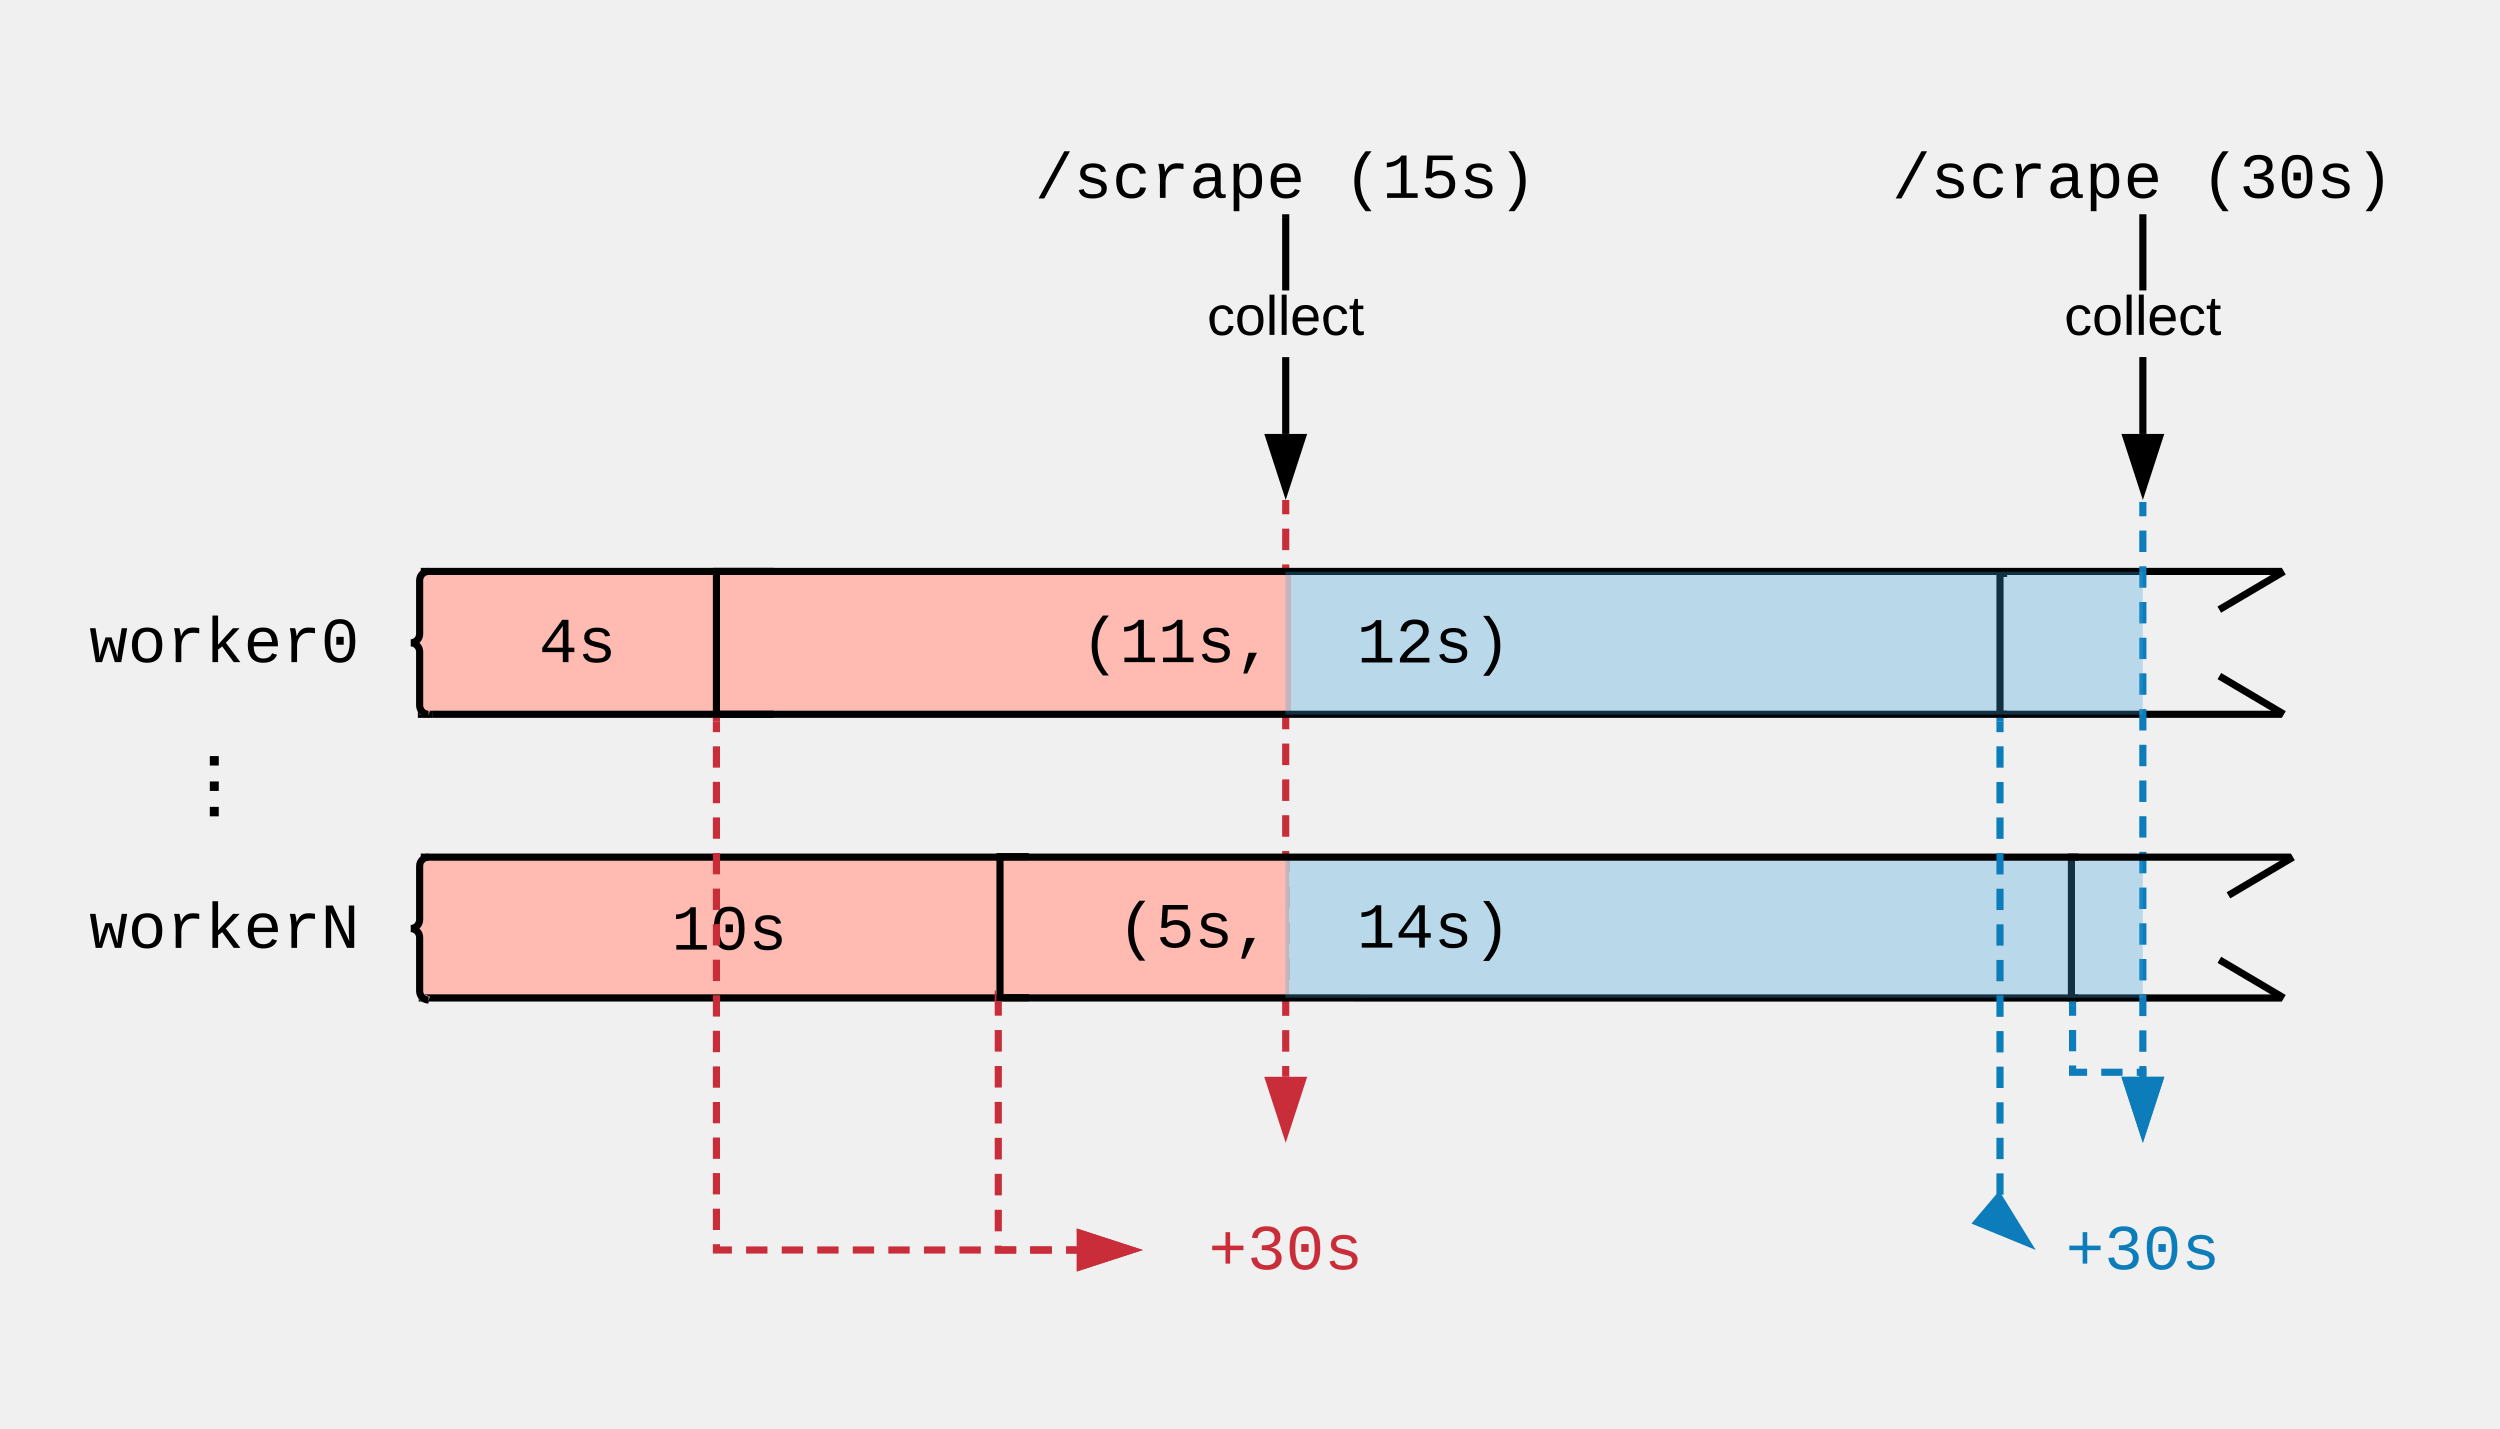
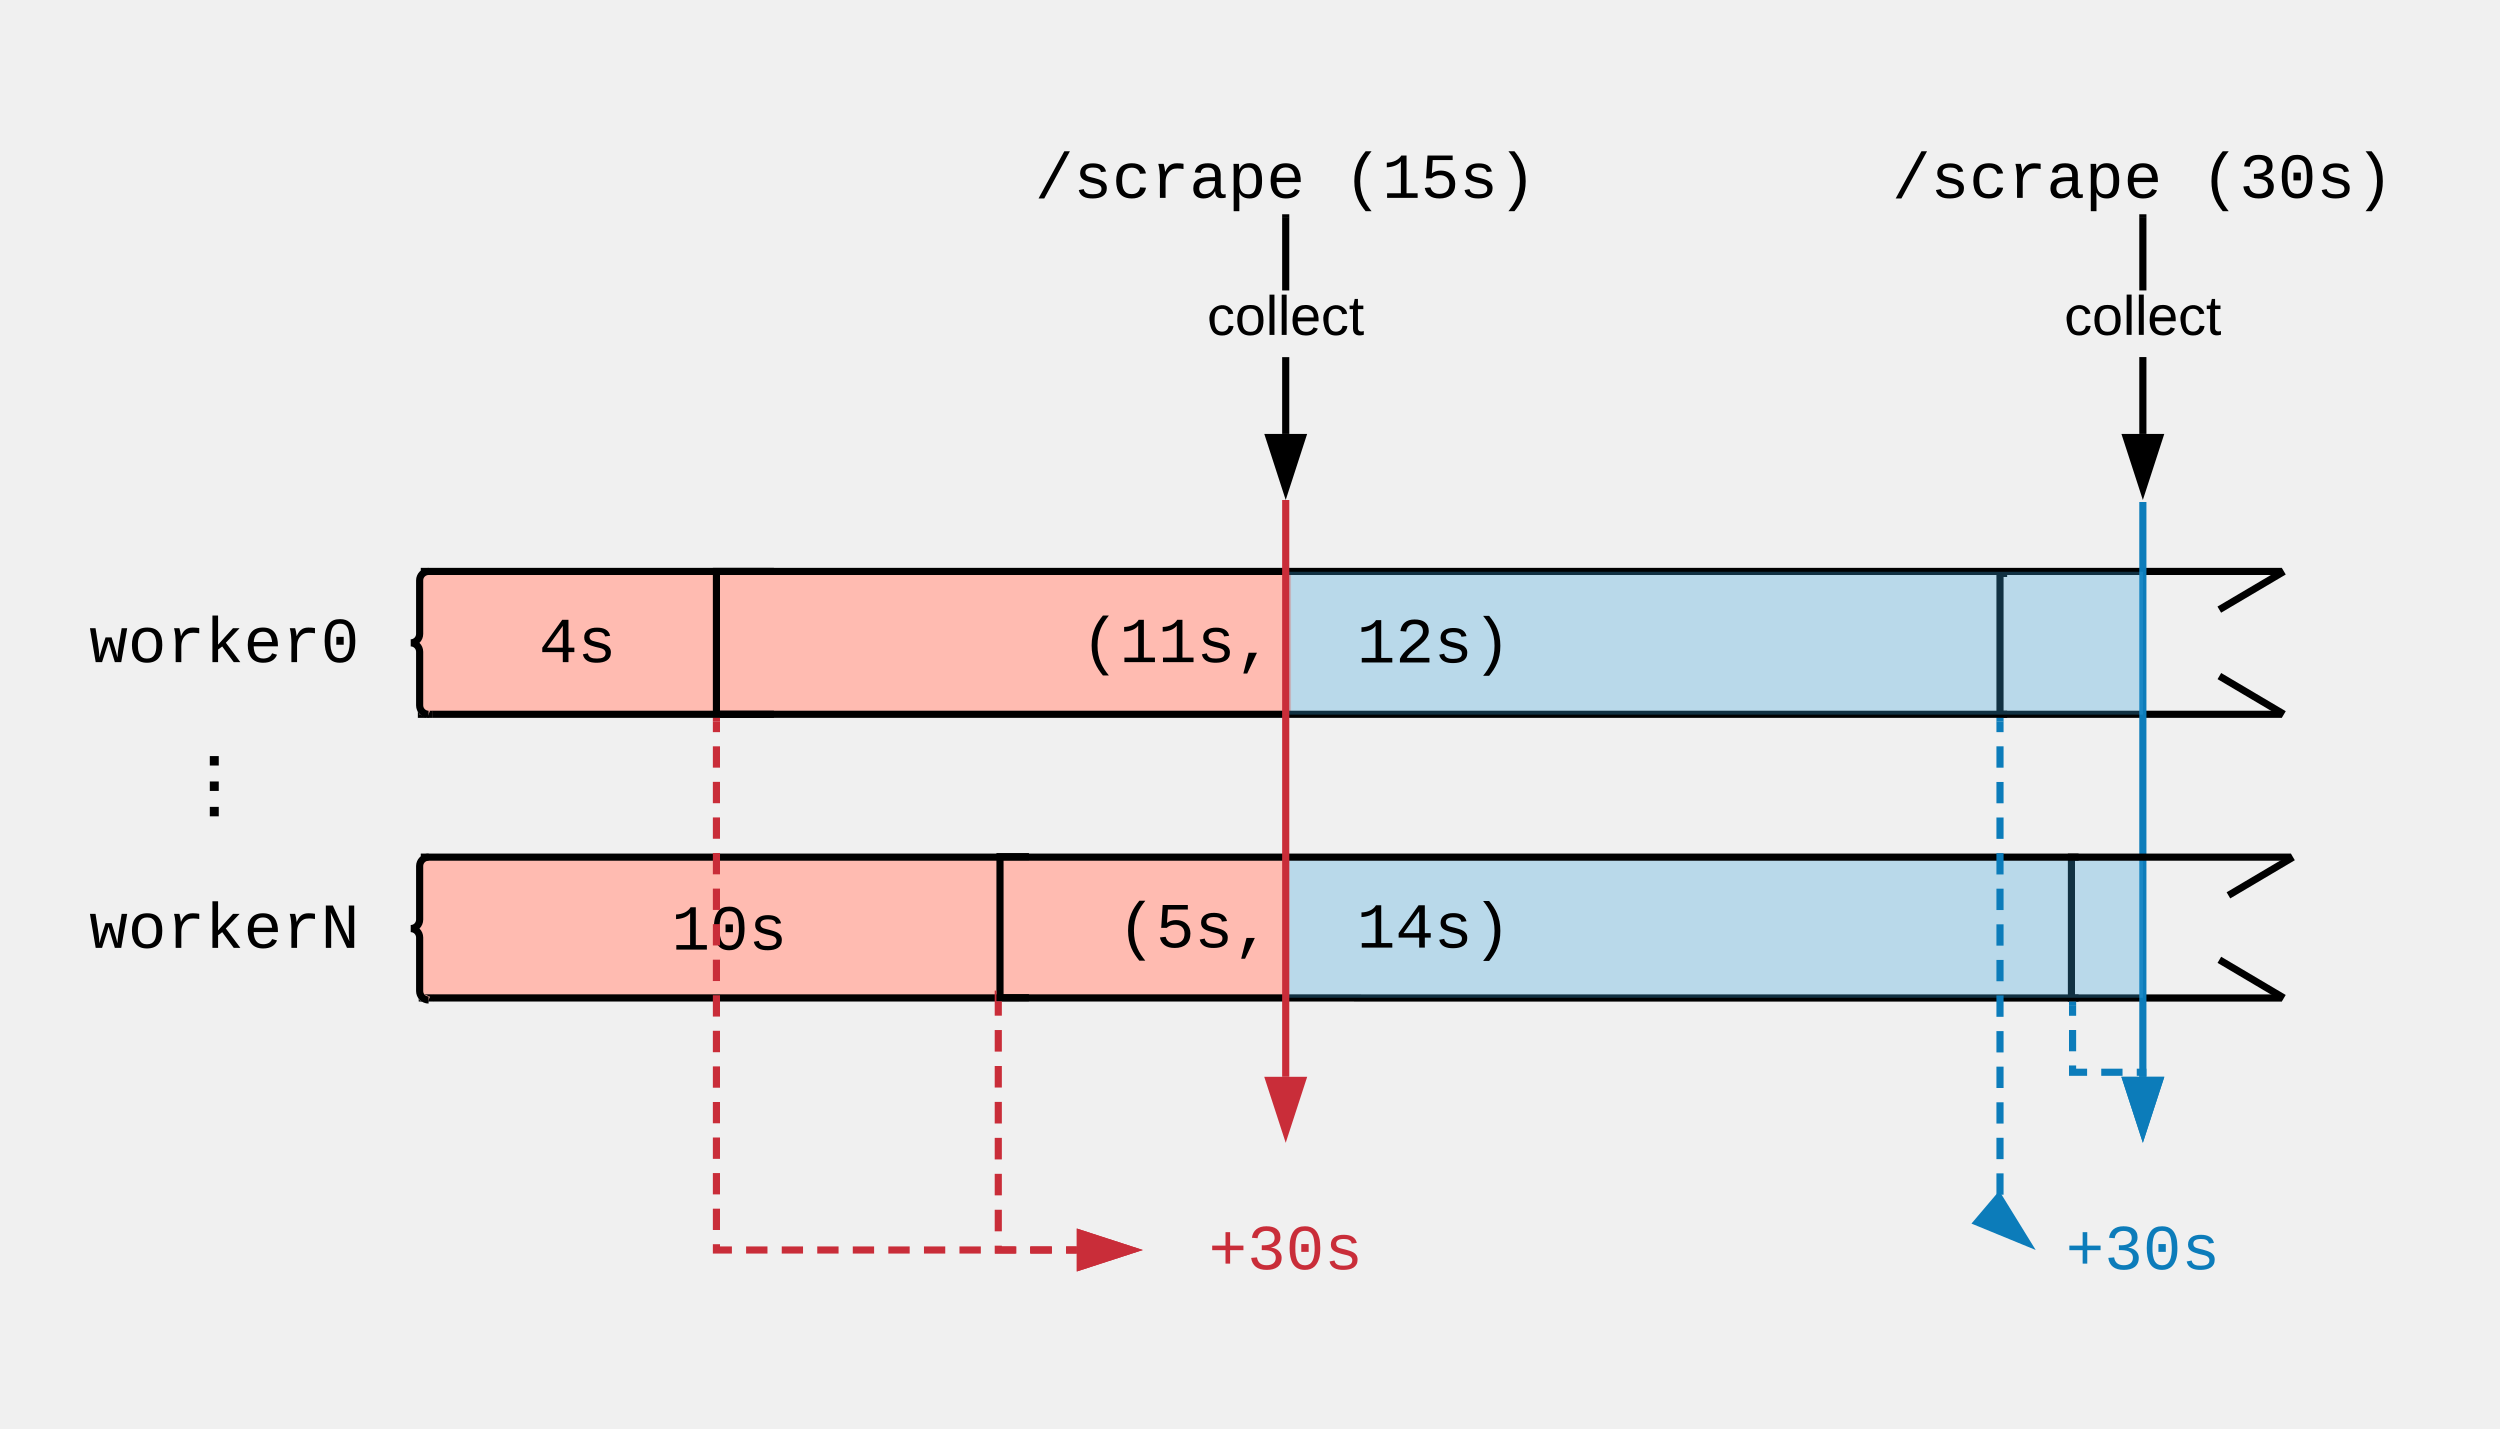
<svg xmlns="http://www.w3.org/2000/svg" xmlns:ns1="lucid" xmlns:xlink="http://www.w3.org/1999/xlink" width="700" height="400">
  <g transform="translate(-40 -60)" ns1:page-tab-id="mUidixU9peOd">
-     <path d="M400 201v160.5" fill="none" />
-     <path d="M400 201v3m0 4.02v6.02m0 4v6.03m0 4v6.03m0 4.02v6m0 4.03v6m0 4.03v6.02m0 4v6.03m0 4v6.03m0 4v6.03m0 4v6.02m0 4v6.03m0 4v6.03m0 4.02v6m0 4.03v6.02m0 4v6.03m0 4v3.02M400 201.03V200" stroke="#c92d39" stroke-width="2" fill="none" />
-     <path d="M400 376.76l-4.64-14.26h9.28z" stroke="#c92d39" stroke-width="2" fill="#c92d39" />
    <path d="M157.54 300H320v40H157.54z" fill="#ffbbb1" />
    <path d="M173.8 300h-16.26v40h16.25" stroke="#000" stroke-opacity="0" stroke-width="2" fill="none" />
    <use xlink:href="#a" transform="matrix(1,0,0,1,172.6953,305) translate(55.29736 20.89648)" />
    <path d="M157.54 220h83.07v40h-83.06z" fill="#ffbbb1" />
    <path d="M165.85 220h-8.3v40h8.3" stroke="#000" stroke-opacity="0" stroke-width="2" fill="none" />
    <use xlink:href="#b" transform="matrix(1,0,0,1,167.7332,225) translate(23.19824 20.39648)" />
    <path d="M240.6 220h160.9v40H240.6z" fill="#ffbbb1" />
    <path d="M256.7 220h-16.1v40h16.1" stroke="#000" stroke-width="2" fill="none" />
    <use xlink:href="#c" transform="matrix(1,0,0,1,255.661,225) translate(86.99121 20.39648)" />
    <path d="M60 220h100v40H60z" fill="none" />
    <path d="M160 260c-1.38 0-2.5-1.12-2.5-2.5v-15c0-1.38-1.12-2.5-2.5-2.5 1.38 0 2.5-1.12 2.5-2.5v-15c0-1.38 1.12-2.5 2.5-2.5" stroke="#000" stroke-width="2" fill="none" />
    <use xlink:href="#d" transform="matrix(1,0,0,1,65,225) translate(0 20.39648)" />
    <path d="M401 181.5h-2V160h2zm0-40.17h-2V121h2z" />
    <path d="M401 121.03h-2V120h2zM400 196.76l-4.64-14.26h9.28z" />
    <path d="M400 200l-6-18.5h12zm-3.26-16.5l3.26 10.03 3.26-10.03z" />
    <use xlink:href="#e" transform="matrix(1,0,0,1,378.0062,141.3307) translate(0 12.44444)" />
    <path d="M60 300h100v40H60z" fill="none" />
    <path d="M160 340c-1.38 0-2.5-1.12-2.5-2.5v-15c0-1.38-1.12-2.5-2.5-2.5 1.38 0 2.5-1.12 2.5-2.5v-15c0-1.38 1.12-2.5 2.5-2.5" stroke="#000" stroke-width="2" fill="none" />
    <use xlink:href="#f" transform="matrix(1,0,0,1,65,305) translate(0 20.39648)" />
    <path d="M157.82 220h521.13" stroke="#000" stroke-width="2" fill="none" />
    <path />
    <path d="M661.4 230.7l18.1-10.7" stroke="#000" stroke-width="2" fill="none" />
    <path d="M320 299.86h80.97v39.5H320z" fill="#ffbbb1" />
    <path d="M328.1 299.86H320v39.5h8.1" stroke="#000" stroke-width="2" fill="none" />
    <use xlink:href="#g" transform="matrix(1,0,0,1,330.0605,304.8612) translate(22.79297 20.39648)" />
    <path d="M161 260h517.95" stroke="#000" stroke-width="2" fill="none" />
    <path d="M161.03 261H157v-2h.04l.43 1.03 2.15.9.76-1.85-.18-.08h.83z" />
    <path d="M661.42 249.3L679.5 260M161.24 339.42h258.88v.02h258.83" stroke="#000" stroke-width="2" fill="none" />
    <path d="M157.47 340.03l.93.4h-1.16v-.94zm3.8.4h-1.44l.55-1.35-1.38-.58-.04-.08h2.3z" />
    <path d="M661.42 328.75l18.07 10.7" stroke="#000" stroke-width="2" fill="none" />
    <path d="M320 80h160v60H320z" stroke="#000" stroke-opacity="0" stroke-width="2" fill="#fff" fill-opacity="0" />
    <use xlink:href="#h" transform="matrix(1,0,0,1,325,85) translate(4.788574 30.39648)" />
    <use xlink:href="#i" transform="matrix(1,0,0,1,325,85) translate(91.20264 30.39648)" />
    <path d="M641 181.5h-2v-21.52h2zm0-40.18h-2V121h2z" />
    <path d="M641 121.03h-2V120h2zM640 196.76l-4.64-14.26h9.28z" />
    <path d="M640 200l-6-18.5h12zm-3.26-16.5l3.26 10.03 3.26-10.03z" />
    <use xlink:href="#e" transform="matrix(1,0,0,1,618.0062,141.3163) translate(0 12.44444)" />
-     <path d="M640 201.56V361.5" fill="none" />
-     <path d="M640 201.56v3m0 4v6m0 4v6m0 4v6m0 4v5.98m0 4v6m0 4v6m0 4v6m0 4v6m0 4v5.98m0 4v6m0 4v6m0 4v6m0 4v6m0 4v5.98m0 4v6m0 4v3M640 201.6v-1.04" stroke="#0c7cba" stroke-width="2" fill="none" />
+     <path d="M640 201.56V361.5M640 201.6v-1.04" stroke="#0c7cba" stroke-width="2" fill="none" />
    <path d="M640 376.76l-4.64-14.26h9.28z" stroke="#0c7cba" stroke-width="2" fill="#0c7cba" />
    <path d="M80 248.63h40v54.8H80z" stroke="#000" stroke-opacity="0" stroke-width="2" fill="#fff" fill-opacity="0" />
    <use xlink:href="#j" transform="matrix(1,0,0,1,80,248.631) translate(14.6658 25.71875)" />
    <use xlink:href="#j" transform="matrix(1,0,0,1,80,248.631) translate(14.6658 32.82986)" />
    <use xlink:href="#k" transform="matrix(1,0,0,1,80,248.631) translate(14.6658 39.94097)" />
    <path d="M360 380h80v60h-80z" stroke="#000" stroke-opacity="0" stroke-width="2" fill="#fff" fill-opacity="0" />
    <use xlink:href="#l" transform="matrix(1,0,0,1,365,385) translate(13.39648 30.39648)" />
    <path d="M610 380h60v60h-60z" stroke="#000" stroke-opacity="0" stroke-width="2" fill="#fff" fill-opacity="0" />
    <use xlink:href="#m" transform="matrix(1,0,0,1,615,385) translate(3.396484 30.39648)" />
    <path d="M620 300h20v39.44h-20z" fill-opacity="0" />
    <path d="M622 300h-2v39.44h2" stroke="#000" stroke-width="2" fill="none" />
    <path d="M600 220.56h20V260h-20z" fill-opacity="0" />
    <path d="M602 220.56h-2V260h2" stroke="#000" stroke-width="2" fill="none" />
    <path d="M560 80h160v60H560z" stroke="#000" stroke-opacity="0" stroke-width="2" fill="#fff" fill-opacity="0" />
    <use xlink:href="#h" transform="matrix(1,0,0,1,565,85) translate(4.788574 30.39648)" />
    <use xlink:href="#n" transform="matrix(1,0,0,1,565,85) translate(91.20264 30.39648)" />
    <path d="M399.9 220.1H640v40H399.9z" fill="#3aa6dd" fill-opacity=".3" />
    <path d="M423.92 220.1h-24v40h24" stroke="#000" stroke-opacity="0" stroke-width="2" fill="none" />
    <use xlink:href="#o" transform="matrix(1,0,0,1,419.9128,225.0931) translate(0 20.39648)" />
    <path d="M399.9 299.93H640v39.44H399.9z" fill="#3aa6dd" fill-opacity=".3" />
    <path d="M423.92 299.93h-24v39.44h24" stroke="#000" stroke-opacity="0" stroke-width="2" fill="none" />
    <use xlink:href="#p" transform="matrix(1,0,0,1,419.9128,304.9301) translate(0 20.39648)" />
    <path d="M157.82 300H681.5" stroke="#000" stroke-width="2" fill="none" />
    <path />
    <path d="M663.96 310.7l18.08-10.7" stroke="#000" stroke-width="2" fill="none" />
    <path d="M240.6 262v148h100.9" fill="none" />
    <path d="M240.6 262v3m0 3.97v5.97m0 3.98v5.98m0 3.98v5.97m0 4v5.96m0 4v5.97m0 3.98v5.97m0 3.98v5.98m0 3.98v5.97m0 3.98v6m0 3.97v5.97m0 4v5.96m0 3.98v5.98m0 3.98v5.97m0 4v5.97m0 3.98V410h4.33m3.98 0h5.98m4 0h5.96m3.98 0h5.97m3.98 0h5.97m3.98 0h5.98m4 0h5.96m3.98 0h5.98m3.98 0h5.97m4 0h5.96m3.98 0h3" stroke="#c92d39" stroke-width="2" fill="none" />
    <path d="M241.6 262.03h-2V261h2z" fill="#c92d39" />
    <path d="M356.76 410l-14.26 4.64v-9.28z" stroke="#c92d39" stroke-width="2" fill="#c92d39" />
    <path d="M319.52 341.37V410h21.98" fill="none" />
    <path d="M319.52 341.37v3.02m0 4.02v6.04m0 4.03v6.03m0 4.02v6.05m0 4.02v6.04m0 4.03v6.03m0 4.03v6.04m0 4.02V410h4.86m4.03 0h6.05m4.03 0h3.02" stroke="#c92d39" stroke-width="2" fill="none" />
    <path d="M319 340.37h1.52v1.03h-2v-4.03h.48z" fill="#c92d39" />
    <path d="M356.76 410l-14.26 4.64v-9.28z" stroke="#c92d39" stroke-width="2" fill="#c92d39" />
    <path d="M600 262v139.5" fill="none" />
    <path d="M600 262v3m0 3.97v5.98m0 4v5.97m0 3.98v5.98m0 4v5.97m0 3.98v5.98m0 4v5.97m0 4v5.97m0 3.98v5.98m0 4v5.97m0 3.98v5.98m0 4v5.96m0 3.98v5.98m0 3.98v5.98m0 4v2.98" stroke="#0c7cba" stroke-width="2" fill="none" />
    <path d="M601 262.03h-2V261h2z" fill="#0c7cba" />
    <path d="M607.53 407.9l-13.87-5.7 6-7.07z" stroke="#0c7cba" stroke-width="2" fill="#0c7cba" />
    <path d="M620.32 341.44v18.78H640v1.28" fill="none" />
    <path d="M620.32 341.44v2.98m0 3.98v5.96m0 3.97v1.9h4.07m3.96 0h5.96m3.98 0h1.7v1.27" stroke="#0c7cba" stroke-width="2" fill="none" />
    <path d="M621.32 341.47h-2v-1.03h2z" fill="#0c7cba" />
    <path d="M640 376.76l-4.64-14.26h9.28z" stroke="#0c7cba" stroke-width="2" fill="#0c7cba" />
+     <path d="M400 201v160.5M400 201.03V200" stroke="#c92d39" stroke-width="2" fill="none" />
+     <path d="M400 376.76l-4.64-14.26h9.28z" stroke="#c92d39" stroke-width="2" fill="#c92d39" />
    <defs>
      <path d="M148-1120c216-7 379-89 463-229h166v1204h353V0H157v-145h439v-1021c-79 124-254 184-448 194v-148" id="q" />
      <path d="M1065-1013c47 164 49 500-1 665C999-130 875 20 611 20c-377 0-484-300-487-695-2-245 41-425 141-551 77-98 191-144 352-144 261 0 386 140 448 357zM741-155c199-92 203-504 159-785-26-168-96-284-283-284-281 0-308 256-311 549-2 181 18 324 80 428 46 77 115 118 227 120 47 0 90-10 128-28zM496-555v-249h235v249H496" id="r" />
      <path d="M873-819c-18-114-119-146-250-146-163 0-245 50-245 151 0 151 170 148 294 185 182 54 388 94 388 320 0 240-189 325-439 329-245 4-410-69-454-268l159-31c24 133 136 168 295 165 144-2 270-31 270-171 0-164-195-160-331-202-167-52-350-87-350-299 0-218 173-315 413-313 220 2 373 77 412 260" id="s" />
      <g id="a">
        <use transform="matrix(0.008789062,0,0,0.008789062,0,0)" xlink:href="#q" />
        <use transform="matrix(0.008789062,0,0,0.008789062,10.80176,0)" xlink:href="#r" />
        <use transform="matrix(0.008789062,0,0,0.008789062,21.60352,0)" xlink:href="#s" />
      </g>
      <path d="M937-319V0H757v-319H103v-140l635-890h199v888h188v142H937zm-180-835L257-461h500v-693" id="t" />
      <g id="b">
        <use transform="matrix(0.008789062,0,0,0.008789062,0,0)" xlink:href="#t" />
        <use transform="matrix(0.008789062,0,0,0.008789062,10.80176,0)" xlink:href="#s" />
      </g>
      <path d="M891-1484c-201 251-362 514-362 954 0 441 161 704 362 955H701C500 176 342-90 342-532c0-440 159-704 359-952h190" id="u" />
      <path d="M259 363l169-662h265L382 363H259" id="v" />
      <g id="c">
        <use transform="matrix(0.008789062,0,0,0.008789062,0,0)" xlink:href="#u" />
        <use transform="matrix(0.008789062,0,0,0.008789062,10.80176,0)" xlink:href="#q" />
        <use transform="matrix(0.008789062,0,0,0.008789062,21.60352,0)" xlink:href="#q" />
        <use transform="matrix(0.008789062,0,0,0.008789062,32.40527,0)" xlink:href="#s" />
        <use transform="matrix(0.008789062,0,0,0.008789062,43.20703,0)" xlink:href="#v" />
      </g>
      <path d="M1018 0H814c-67-224-138-444-200-673C552-442 476-224 407 0H204L21-1082h178c43 310 105 601 126 933 54-225 128-425 193-638h193c63 212 134 415 185 638 22-336 90-622 136-933h176" id="w" />
      <path d="M615-1102c343 0 484 203 482 560-1 347-147 562-488 562-336 0-475-219-479-562-4-349 156-560 485-560zm-8 989c240 0 301-180 301-429 0-245-55-427-290-427-236 0-299 181-299 427 0 243 61 429 288 429" id="x" />
      <path d="M839-1102c70 0 148 7 206 17v167c-112-18-268-36-363 15-129 69-208 203-208 395V0H294c-10-367 32-789-52-1082h171c21 75 41 161 48 250h5c67-152 152-270 373-270" id="y" />
      <path d="M914 0L548-499l-132 98V0H236v-1484h180v927l475-525h211L663-617 1125 0H914" id="z" />
      <path d="M617-1102c355 0 481 238 477 599H322c5 222 84 388 301 388 144 0 244-59 284-166l158 45C1002-72 854 20 623 20c-342 0-490-220-490-568 0-346 151-554 484-554zm291 461c-18-192-90-328-289-328-194 0-287 128-295 328h584" id="A" />
      <g id="d">
        <use transform="matrix(0.008789062,0,0,0.008789062,0,0)" xlink:href="#w" />
        <use transform="matrix(0.008789062,0,0,0.008789062,10.80176,0)" xlink:href="#x" />
        <use transform="matrix(0.008789062,0,0,0.008789062,21.60352,0)" xlink:href="#y" />
        <use transform="matrix(0.008789062,0,0,0.008789062,32.40527,0)" xlink:href="#z" />
        <use transform="matrix(0.008789062,0,0,0.008789062,43.20703,0)" xlink:href="#A" />
        <use transform="matrix(0.008789062,0,0,0.008789062,54.00879,0)" xlink:href="#y" />
        <use transform="matrix(0.008789062,0,0,0.008789062,64.81055,0)" xlink:href="#r" />
      </g>
      <path d="M96-169c-40 0-48 33-48 73s9 75 48 75c24 0 41-14 43-38l32 2c-6 37-31 61-74 61-59 0-76-41-82-99-10-93 101-131 147-64 4 7 5 14 7 22l-32 3c-4-21-16-35-41-35" id="B" />
      <path d="M100-194c62-1 85 37 85 99 1 63-27 99-86 99S16-35 15-95c0-66 28-99 85-99zM99-20c44 1 53-31 53-75 0-43-8-75-51-75s-53 32-53 75 10 74 51 75" id="C" />
      <path d="M24 0v-261h32V0H24" id="D" />
      <path d="M100-194c63 0 86 42 84 106H49c0 40 14 67 53 68 26 1 43-12 49-29l28 8c-11 28-37 45-77 45C44 4 14-33 15-96c1-61 26-98 85-98zm52 81c6-60-76-77-97-28-3 7-6 17-6 28h103" id="E" />
      <path d="M59-47c-2 24 18 29 38 22v24C64 9 27 4 27-40v-127H5v-23h24l9-43h21v43h35v23H59v120" id="F" />
      <g id="e">
        <use transform="matrix(0.04320988,0,0,0.04320988,0,0)" xlink:href="#B" />
        <use transform="matrix(0.04320988,0,0,0.04320988,7.777778,0)" xlink:href="#C" />
        <use transform="matrix(0.04320988,0,0,0.04320988,16.41975,0)" xlink:href="#D" />
        <use transform="matrix(0.04320988,0,0,0.04320988,19.83333,0)" xlink:href="#D" />
        <use transform="matrix(0.04320988,0,0,0.04320988,23.24691,0)" xlink:href="#E" />
        <use transform="matrix(0.04320988,0,0,0.04320988,31.88889,0)" xlink:href="#B" />
        <use transform="matrix(0.04320988,0,0,0.04320988,39.66667,0)" xlink:href="#F" />
      </g>
      <path d="M912-211c-10-84-18-177-18-274v-864h172V0H836L316-1130c7 79 16 167 16 254V0H162v-1349h222" id="G" />
      <g id="f">
        <use transform="matrix(0.008789062,0,0,0.008789062,0,0)" xlink:href="#w" />
        <use transform="matrix(0.008789062,0,0,0.008789062,10.80176,0)" xlink:href="#x" />
        <use transform="matrix(0.008789062,0,0,0.008789062,21.60352,0)" xlink:href="#y" />
        <use transform="matrix(0.008789062,0,0,0.008789062,32.40527,0)" xlink:href="#z" />
        <use transform="matrix(0.008789062,0,0,0.008789062,43.20703,0)" xlink:href="#A" />
        <use transform="matrix(0.008789062,0,0,0.008789062,54.00879,0)" xlink:href="#y" />
        <use transform="matrix(0.008789062,0,0,0.008789062,64.81055,0)" xlink:href="#G" />
      </g>
      <path d="M353-779c69-51 166-92 291-90 218 3 357 100 423 255 21 52 32 109 32 170 0 305-189 464-500 464-268 0-424-116-471-335l182-21c35 130 124 212 293 209 198-4 309-114 309-313 0-182-118-282-305-282-120 0-198 45-262 101H169l47-728h801v145H382" id="H" />
      <g id="g">
        <use transform="matrix(0.008789062,0,0,0.008789062,0,0)" xlink:href="#u" />
        <use transform="matrix(0.008789062,0,0,0.008789062,10.80176,0)" xlink:href="#H" />
        <use transform="matrix(0.008789062,0,0,0.008789062,21.60352,0)" xlink:href="#s" />
        <use transform="matrix(0.008789062,0,0,0.008789062,32.40527,0)" xlink:href="#v" />
      </g>
      <path d="M114 20l821-1504h178L296 20H114" id="I" />
      <path d="M631 20c-350 0-501-215-501-562 0-355 162-560 502-560 250 0 399 118 446 323l-192 14c-23-124-109-196-262-196-242 0-305 171-305 415 1 245 61 427 304 427 151 0 248-77 267-215l190 12C1039-107 883 20 631 20" id="J" />
      <path d="M1000-272c3 95 12 159 101 161 21 0 41-3 59-7V-6c-44 10-86 16-139 16-141 2-191-84-197-217h-6C748-76 648 20 446 20c-207 0-318-120-318-322 0-266 194-348 454-354l236-4c12-191-40-305-222-305-140 0-220 47-232 172l-188-17c33-204 181-292 423-292 255 0 401 118 401 364v466zm-683-27c0 109 63 184 175 182 166-3 259-96 306-217 24-65 20-120 20-200-232 7-501-28-501 235" id="K" />
      <path d="M698-1104c312 3 392 244 392 558 0 315-82 566-392 566-169 0-277-65-331-184h-5c8 188 2 394 4 589H185V-858c0-76-1-156-6-224h175c6 52 9 120 10 178h4c58-122 150-202 330-200zm-49 991c225 0 255-203 255-433 0-225-32-419-253-419-236 0-285 192-285 441 0 237 53 411 283 411" id="L" />
      <g id="h">
        <use transform="matrix(0.008789062,0,0,0.008789062,0,0)" xlink:href="#I" />
        <use transform="matrix(0.008789062,0,0,0.008789062,10.80176,0)" xlink:href="#s" />
        <use transform="matrix(0.008789062,0,0,0.008789062,21.60352,0)" xlink:href="#J" />
        <use transform="matrix(0.008789062,0,0,0.008789062,32.40527,0)" xlink:href="#y" />
        <use transform="matrix(0.008789062,0,0,0.008789062,43.20703,0)" xlink:href="#K" />
        <use transform="matrix(0.008789062,0,0,0.008789062,54.00879,0)" xlink:href="#L" />
        <use transform="matrix(0.008789062,0,0,0.008789062,64.81055,0)" xlink:href="#A" />
      </g>
      <path d="M528-1484c201 248 357 511 357 952 0 442-156 709-357 957H336C537 174 700-89 700-530c0-440-163-703-364-954h192" id="M" />
      <g id="i">
        <use transform="matrix(0.008789062,0,0,0.008789062,0,0)" xlink:href="#u" />
        <use transform="matrix(0.008789062,0,0,0.008789062,10.80176,0)" xlink:href="#q" />
        <use transform="matrix(0.008789062,0,0,0.008789062,21.60352,0)" xlink:href="#H" />
        <use transform="matrix(0.008789062,0,0,0.008789062,32.40527,0)" xlink:href="#s" />
        <use transform="matrix(0.008789062,0,0,0.008789062,43.20703,0)" xlink:href="#M" />
      </g>
      <path d="M470 0v-305h289V0H470" id="N" />
      <use transform="matrix(0.008680556,0,0,0.008680556,0,0)" xlink:href="#N" id="j" />
      <use transform="matrix(0.008680556,0,0,0.008680556,0,0)" xlink:href="#N" id="k" />
      <path fill="#c92d39" d="M687-608v428H540v-428H116v-146h424v-428h147v428h424v146H687" id="O" />
      <path fill="#c92d39" d="M1060-1016c0 191-128 285-295 323v4c154 18 262 91 313 209 14 35 21 72 21 110 0 277-194 390-478 390-292 0-457-129-493-382l186-17c24 161 121 250 307 250 172 1 298-80 291-247-8-208-220-239-446-233v-156c217 9 409-34 409-232 0-152-102-225-264-225-159 0-264 88-278 233l-181-14c33-239 196-367 461-367 264 0 447 102 447 354" id="P" />
      <path fill="#c92d39" d="M1065-1013c47 164 49 500-1 665C999-130 875 20 611 20c-377 0-484-300-487-695-2-245 41-425 141-551 77-98 191-144 352-144 261 0 386 140 448 357zM741-155c199-92 203-504 159-785-26-168-96-284-283-284-281 0-308 256-311 549-2 181 18 324 80 428 46 77 115 118 227 120 47 0 90-10 128-28zM496-555v-249h235v249H496" id="Q" />
      <path fill="#c92d39" d="M873-819c-18-114-119-146-250-146-163 0-245 50-245 151 0 151 170 148 294 185 182 54 388 94 388 320 0 240-189 325-439 329-245 4-410-69-454-268l159-31c24 133 136 168 295 165 144-2 270-31 270-171 0-164-195-160-331-202-167-52-350-87-350-299 0-218 173-315 413-313 220 2 373 77 412 260" id="R" />
      <g id="l">
        <use transform="matrix(0.008789062,0,0,0.008789062,0,0)" xlink:href="#O" />
        <use transform="matrix(0.008789062,0,0,0.008789062,10.80176,0)" xlink:href="#P" />
        <use transform="matrix(0.008789062,0,0,0.008789062,21.60352,0)" xlink:href="#Q" />
        <use transform="matrix(0.008789062,0,0,0.008789062,32.40527,0)" xlink:href="#R" />
      </g>
      <path fill="#0c7cba" d="M687-608v428H540v-428H116v-146h424v-428h147v428h424v146H687" id="S" />
      <path fill="#0c7cba" d="M1060-1016c0 191-128 285-295 323v4c154 18 262 91 313 209 14 35 21 72 21 110 0 277-194 390-478 390-292 0-457-129-493-382l186-17c24 161 121 250 307 250 172 1 298-80 291-247-8-208-220-239-446-233v-156c217 9 409-34 409-232 0-152-102-225-264-225-159 0-264 88-278 233l-181-14c33-239 196-367 461-367 264 0 447 102 447 354" id="T" />
      <path fill="#0c7cba" d="M1065-1013c47 164 49 500-1 665C999-130 875 20 611 20c-377 0-484-300-487-695-2-245 41-425 141-551 77-98 191-144 352-144 261 0 386 140 448 357zM741-155c199-92 203-504 159-785-26-168-96-284-283-284-281 0-308 256-311 549-2 181 18 324 80 428 46 77 115 118 227 120 47 0 90-10 128-28zM496-555v-249h235v249H496" id="U" />
      <path fill="#0c7cba" d="M873-819c-18-114-119-146-250-146-163 0-245 50-245 151 0 151 170 148 294 185 182 54 388 94 388 320 0 240-189 325-439 329-245 4-410-69-454-268l159-31c24 133 136 168 295 165 144-2 270-31 270-171 0-164-195-160-331-202-167-52-350-87-350-299 0-218 173-315 413-313 220 2 373 77 412 260" id="V" />
      <g id="m">
        <use transform="matrix(0.008789062,0,0,0.008789062,0,0)" xlink:href="#S" />
        <use transform="matrix(0.008789062,0,0,0.008789062,10.80176,0)" xlink:href="#T" />
        <use transform="matrix(0.008789062,0,0,0.008789062,21.60352,0)" xlink:href="#U" />
        <use transform="matrix(0.008789062,0,0,0.008789062,32.40527,0)" xlink:href="#V" />
      </g>
      <path d="M1060-1016c0 191-128 285-295 323v4c154 18 262 91 313 209 14 35 21 72 21 110 0 277-194 390-478 390-292 0-457-129-493-382l186-17c24 161 121 250 307 250 172 1 298-80 291-247-8-208-220-239-446-233v-156c217 9 409-34 409-232 0-152-102-225-264-225-159 0-264 88-278 233l-181-14c33-239 196-367 461-367 264 0 447 102 447 354" id="W" />
      <g id="n">
        <use transform="matrix(0.008789062,0,0,0.008789062,0,0)" xlink:href="#u" />
        <use transform="matrix(0.008789062,0,0,0.008789062,10.80176,0)" xlink:href="#W" />
        <use transform="matrix(0.008789062,0,0,0.008789062,21.60352,0)" xlink:href="#r" />
        <use transform="matrix(0.008789062,0,0,0.008789062,32.40527,0)" xlink:href="#s" />
        <use transform="matrix(0.008789062,0,0,0.008789062,43.20703,0)" xlink:href="#M" />
      </g>
      <path d="M611-1370c266 0 451 106 451 368 0 147-77 243-154 327-132 144-316 255-451 395-42 44-75 87-96 134h723V0H144v-117c124-264 387-411 582-603 73-72 151-147 151-271 0-161-104-231-266-231-163 0-249 90-268 238l-184-17c35-233 185-369 452-369" id="X" />
      <g id="o">
        <use transform="matrix(0.008789062,0,0,0.008789062,0,0)" xlink:href="#q" />
        <use transform="matrix(0.008789062,0,0,0.008789062,10.80176,0)" xlink:href="#X" />
        <use transform="matrix(0.008789062,0,0,0.008789062,21.60352,0)" xlink:href="#s" />
        <use transform="matrix(0.008789062,0,0,0.008789062,32.40527,0)" xlink:href="#M" />
      </g>
      <g id="p">
        <use transform="matrix(0.008789062,0,0,0.008789062,0,0)" xlink:href="#q" />
        <use transform="matrix(0.008789062,0,0,0.008789062,10.80176,0)" xlink:href="#t" />
        <use transform="matrix(0.008789062,0,0,0.008789062,21.60352,0)" xlink:href="#s" />
        <use transform="matrix(0.008789062,0,0,0.008789062,32.40527,0)" xlink:href="#M" />
      </g>
    </defs>
  </g>
</svg>
